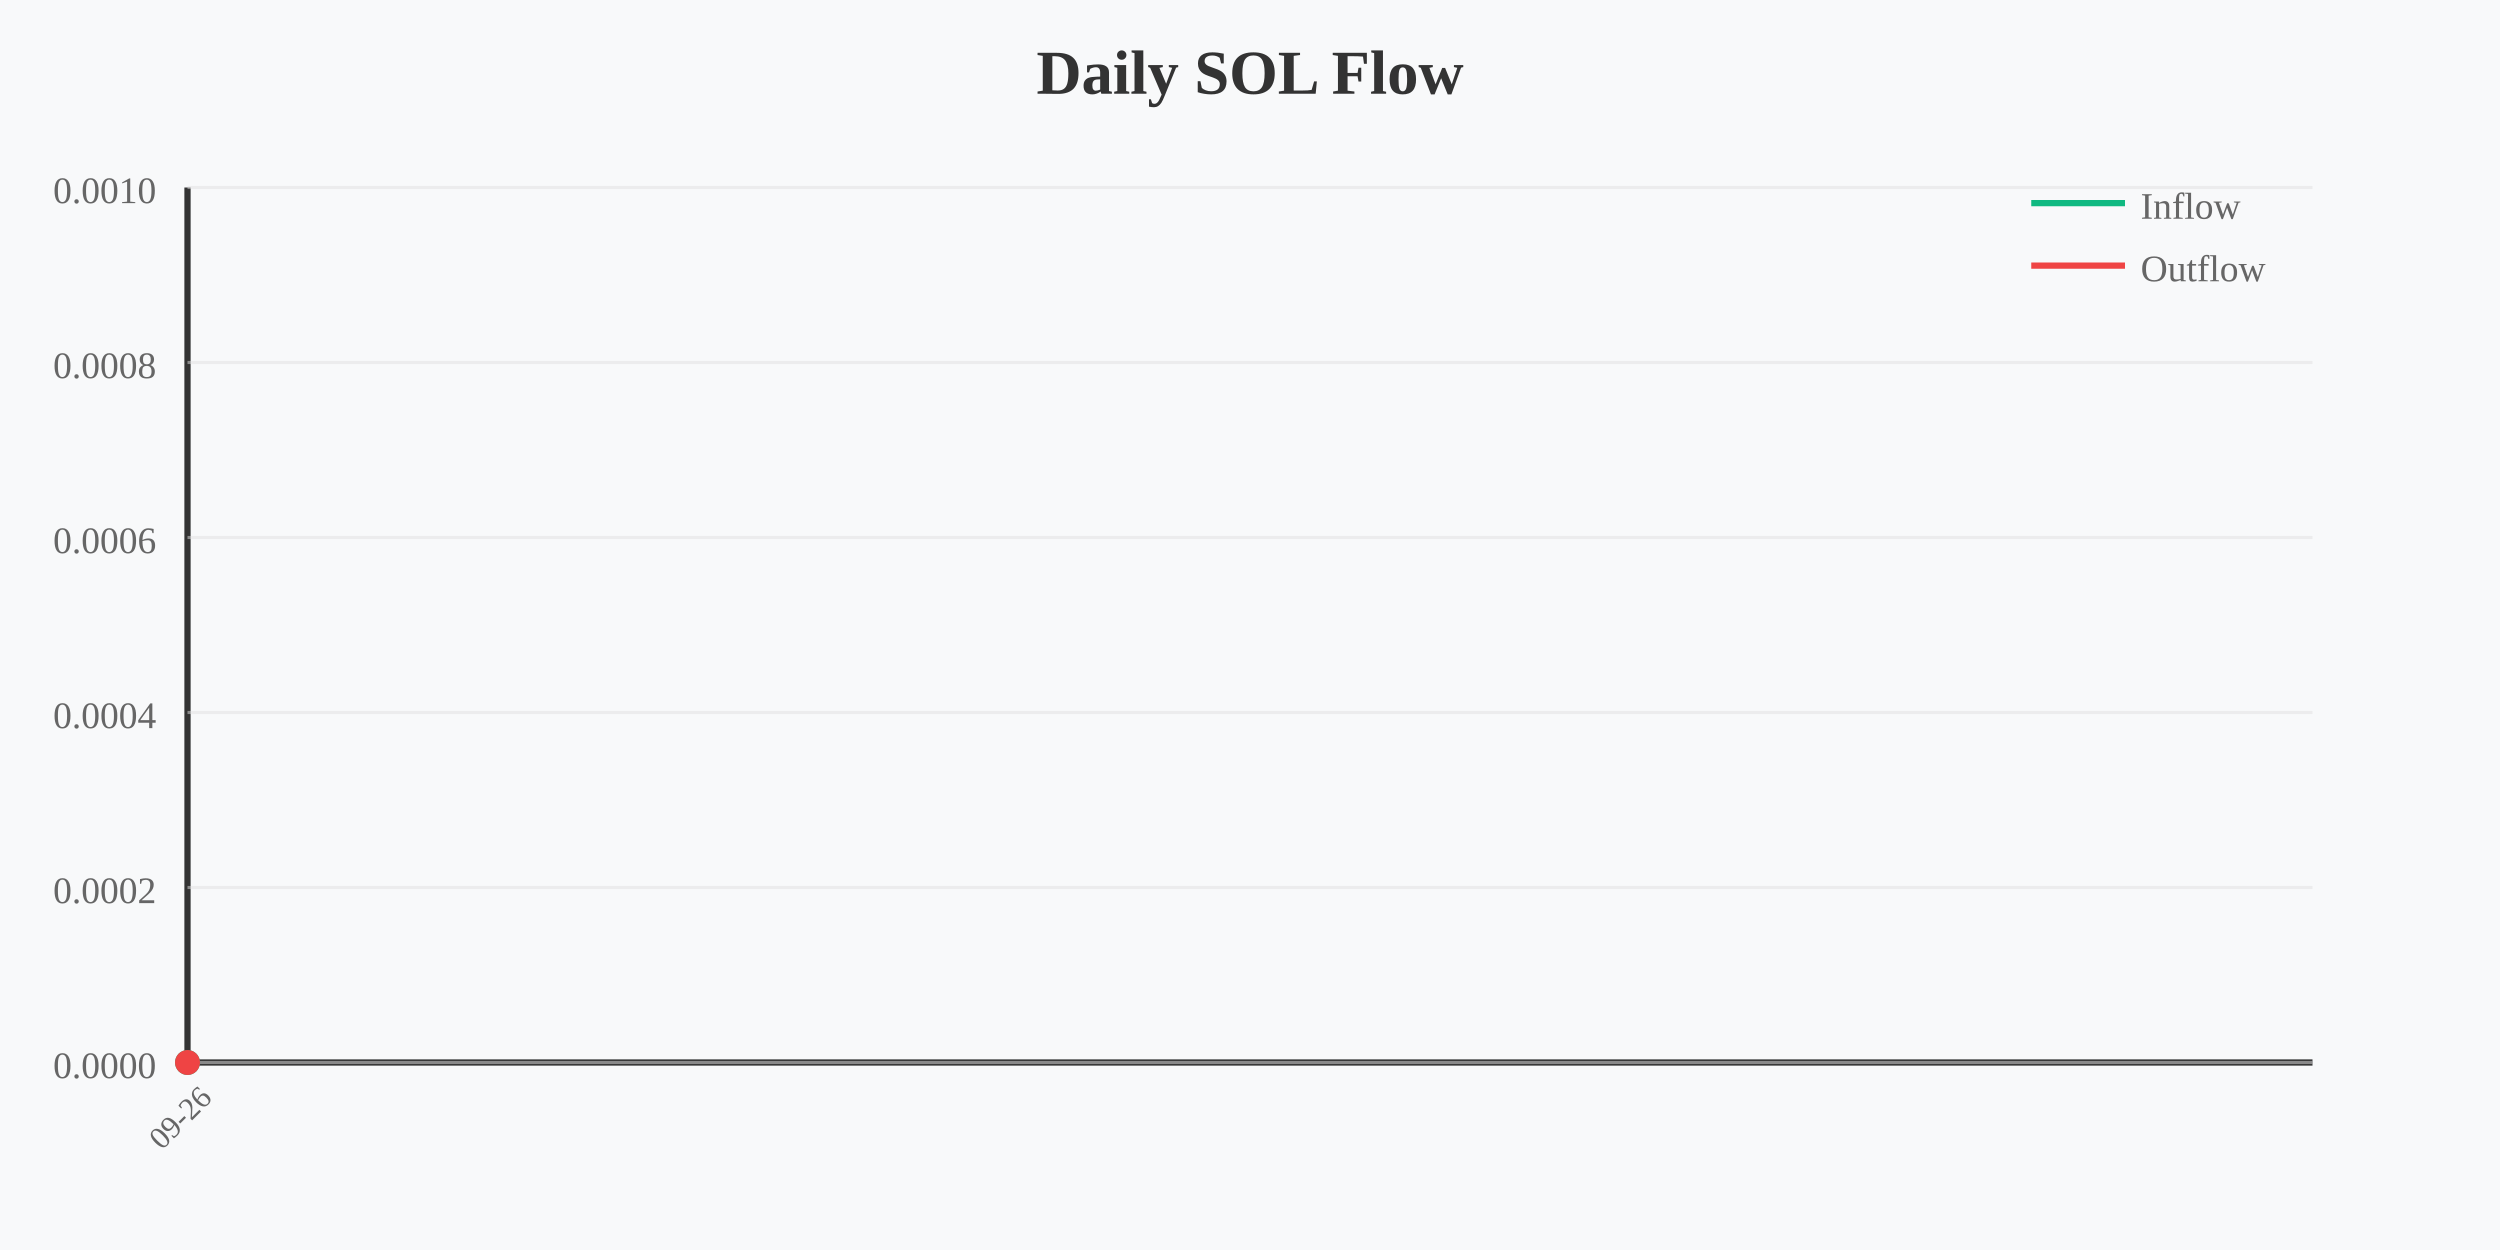
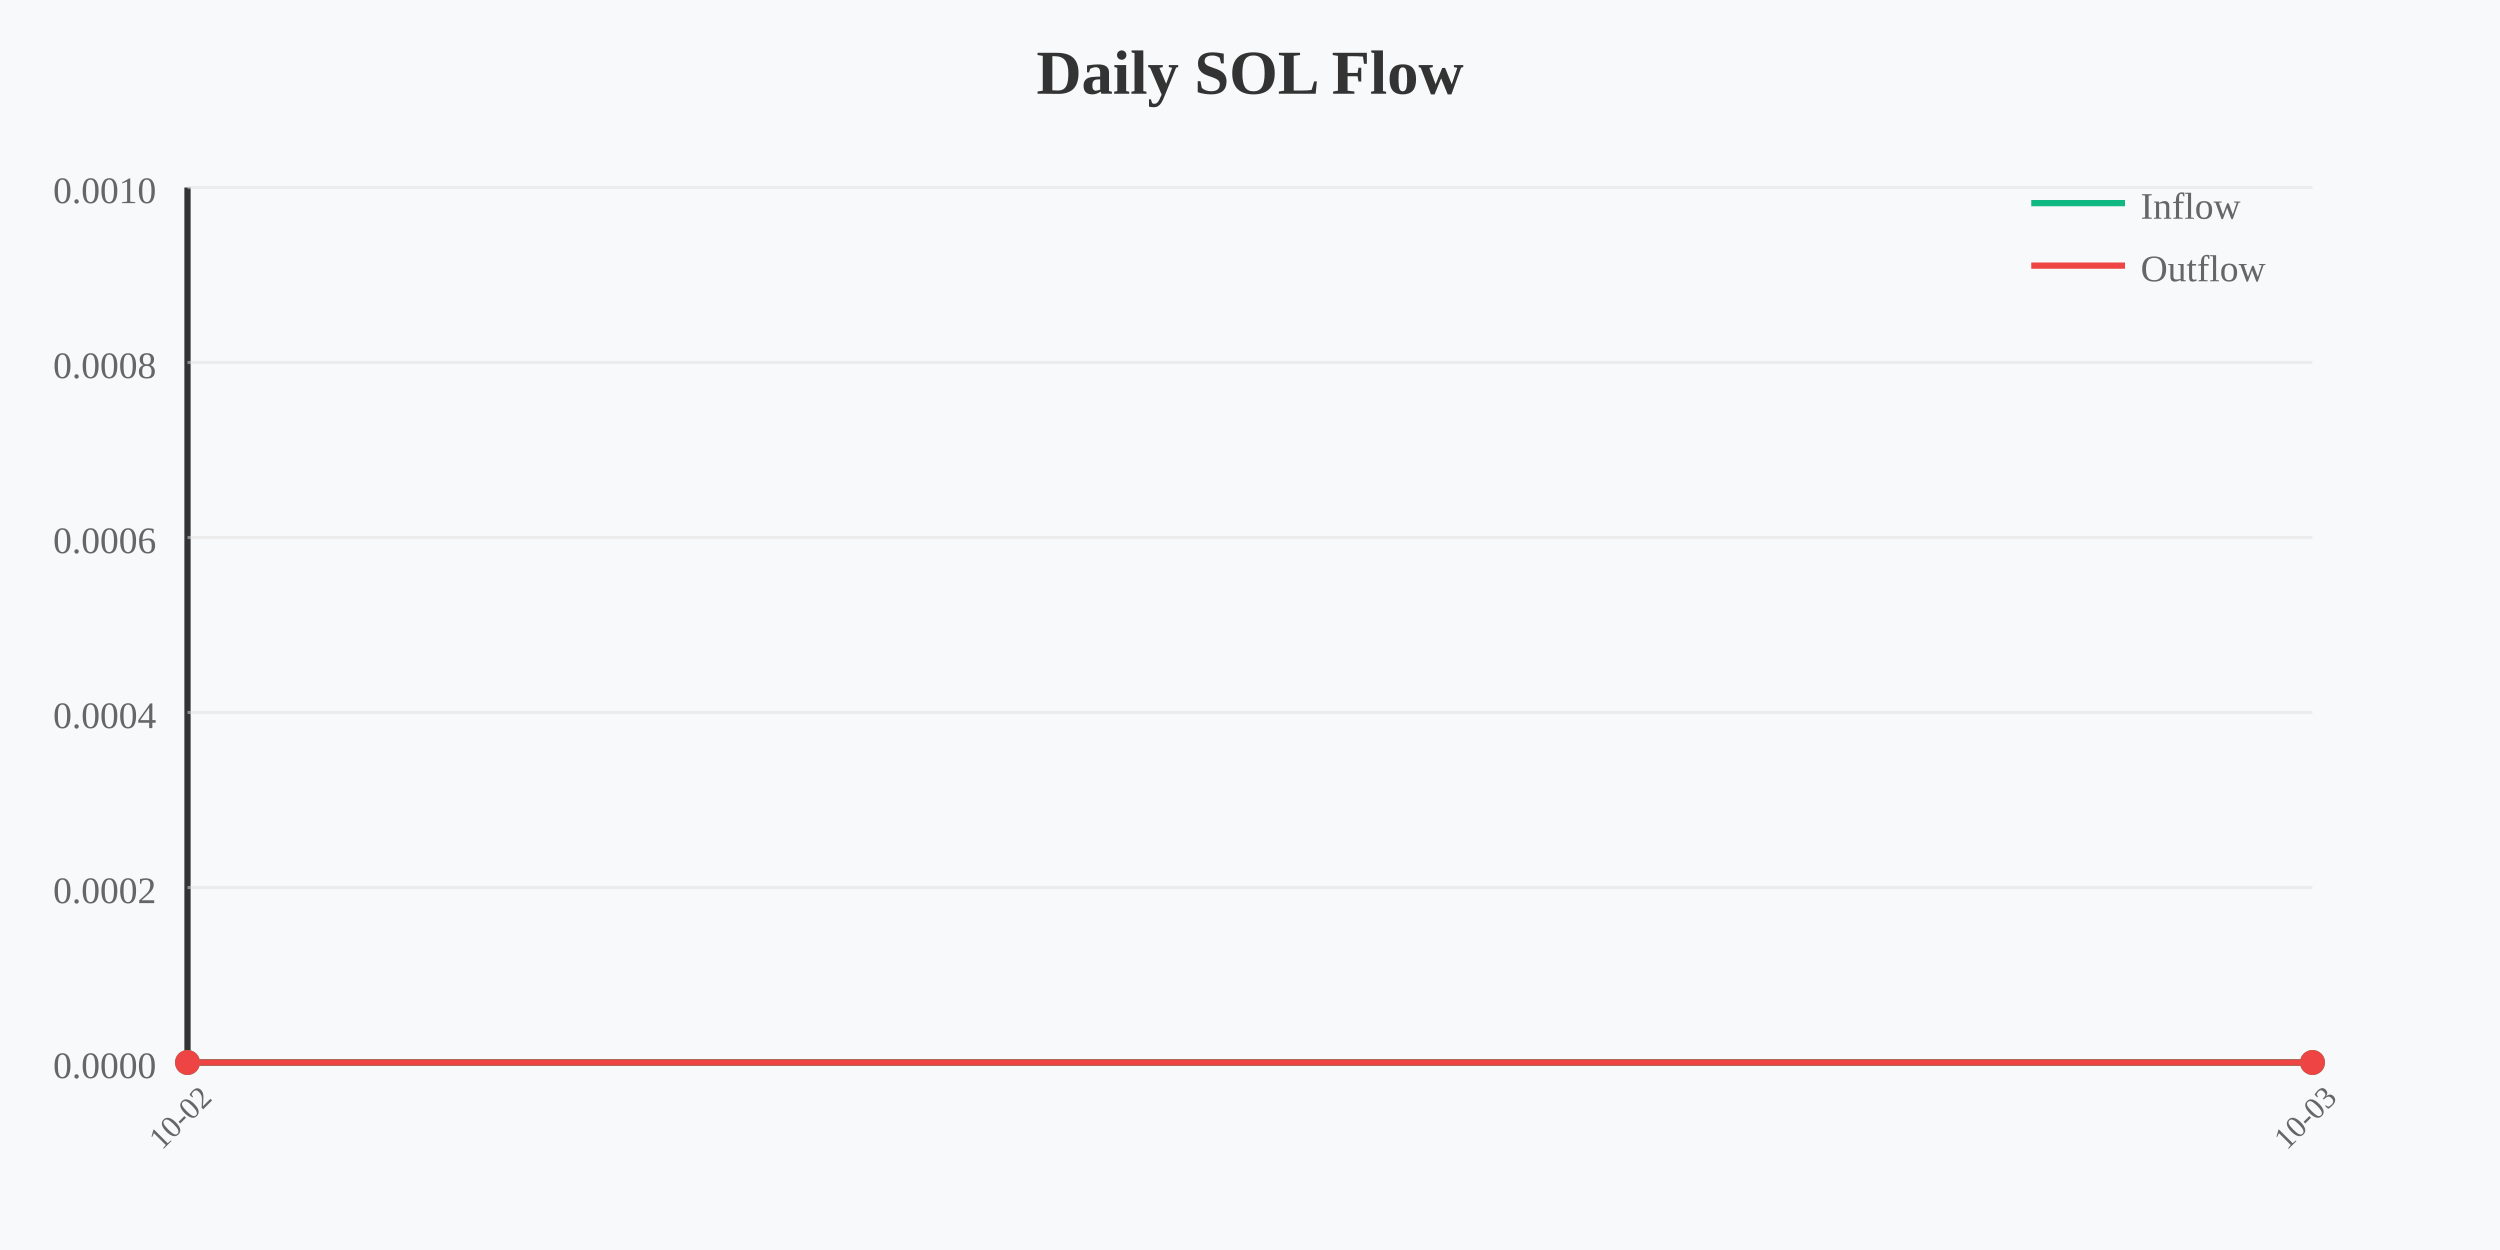
<svg xmlns="http://www.w3.org/2000/svg" width="800" height="400" viewBox="0 0 800 400">
  <rect width="800" height="400" fill="#f8f9fa" />
  <text x="400" y="30" text-anchor="middle" font-size="20" font-weight="bold" fill="#333">Daily SOL Flow</text>
  <line x1="60" y1="60" x2="60" y2="340" stroke="#333" stroke-width="2" />
  <line x1="60" y1="340" x2="740" y2="340" stroke="#333" stroke-width="2" />
  <text x="50" y="65" text-anchor="end" font-size="12" fill="#666">0.0010</text>
  <line x1="60" y1="60" x2="740" y2="60" stroke="#e0e0e0" stroke-width="1" opacity="0.5" />
  <text x="50" y="121" text-anchor="end" font-size="12" fill="#666">0.0008</text>
  <line x1="60" y1="116" x2="740" y2="116" stroke="#e0e0e0" stroke-width="1" opacity="0.5" />
  <text x="50" y="177" text-anchor="end" font-size="12" fill="#666">0.0006</text>
  <line x1="60" y1="172" x2="740" y2="172" stroke="#e0e0e0" stroke-width="1" opacity="0.5" />
  <text x="50" y="233" text-anchor="end" font-size="12" fill="#666">0.0004</text>
  <line x1="60" y1="228" x2="740" y2="228" stroke="#e0e0e0" stroke-width="1" opacity="0.5" />
  <text x="50" y="289" text-anchor="end" font-size="12" fill="#666">0.0002</text>
  <line x1="60" y1="284" x2="740" y2="284" stroke="#e0e0e0" stroke-width="1" opacity="0.5" />
  <text x="50" y="345" text-anchor="end" font-size="12" fill="#666">0.0000</text>
  <line x1="60" y1="340" x2="740" y2="340" stroke="#e0e0e0" stroke-width="1" opacity="0.5" />
-   <polyline points="60,340" fill="none" stroke="#10b981" stroke-width="2" />
-   <polyline points="60,340" fill="none" stroke="#ef4444" stroke-width="2" />
+   <polyline points="60,340 740,340" fill="none" stroke="#10b981" stroke-width="2" />
+   <polyline points="60,340 740,340" fill="none" stroke="#ef4444" stroke-width="2" />
  <circle cx="60" cy="340" r="4" fill="#10b981" />
  <circle cx="60" cy="340" r="4" fill="#ef4444" />
-   <text x="60" y="360" text-anchor="middle" font-size="10" fill="#666" transform="rotate(-45 60 360)">09-26</text>
+   <text x="60" y="360" text-anchor="middle" font-size="10" fill="#666" transform="rotate(-45 60 360)">10-02</text>
+   <circle cx="740" cy="340" r="4" fill="#10b981" />
+   <circle cx="740" cy="340" r="4" fill="#ef4444" />
+   <text x="740" y="360" text-anchor="middle" font-size="10" fill="#666" transform="rotate(-45 740 360)">10-03</text>
  <line x1="650" y1="65" x2="680" y2="65" stroke="#10b981" stroke-width="2" />
  <text x="685" y="70" font-size="12" fill="#666">Inflow</text>
  <line x1="650" y1="85" x2="680" y2="85" stroke="#ef4444" stroke-width="2" />
  <text x="685" y="90" font-size="12" fill="#666">Outflow</text>
</svg>
